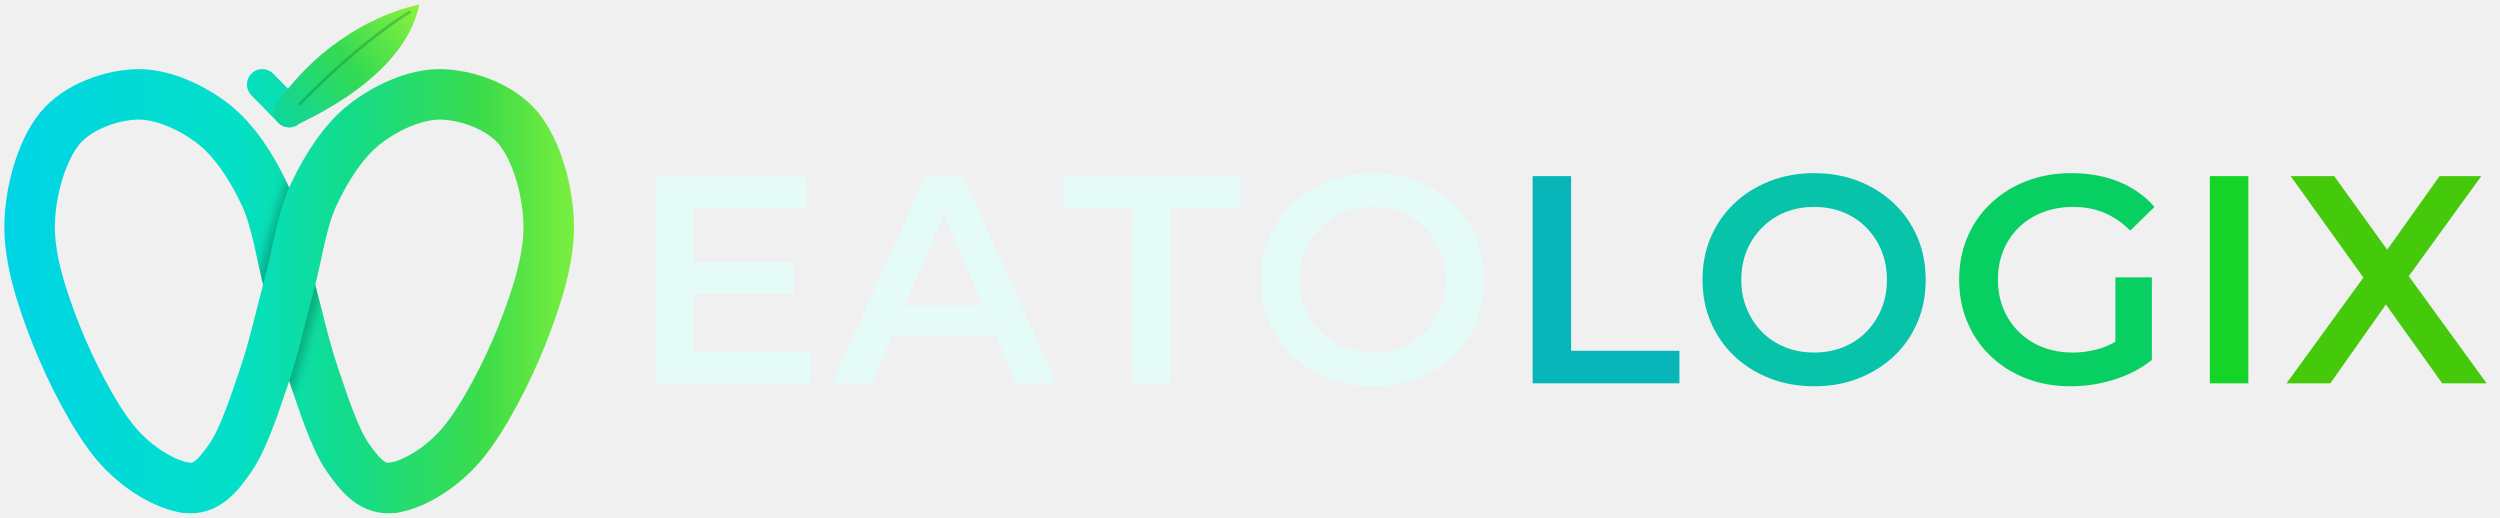
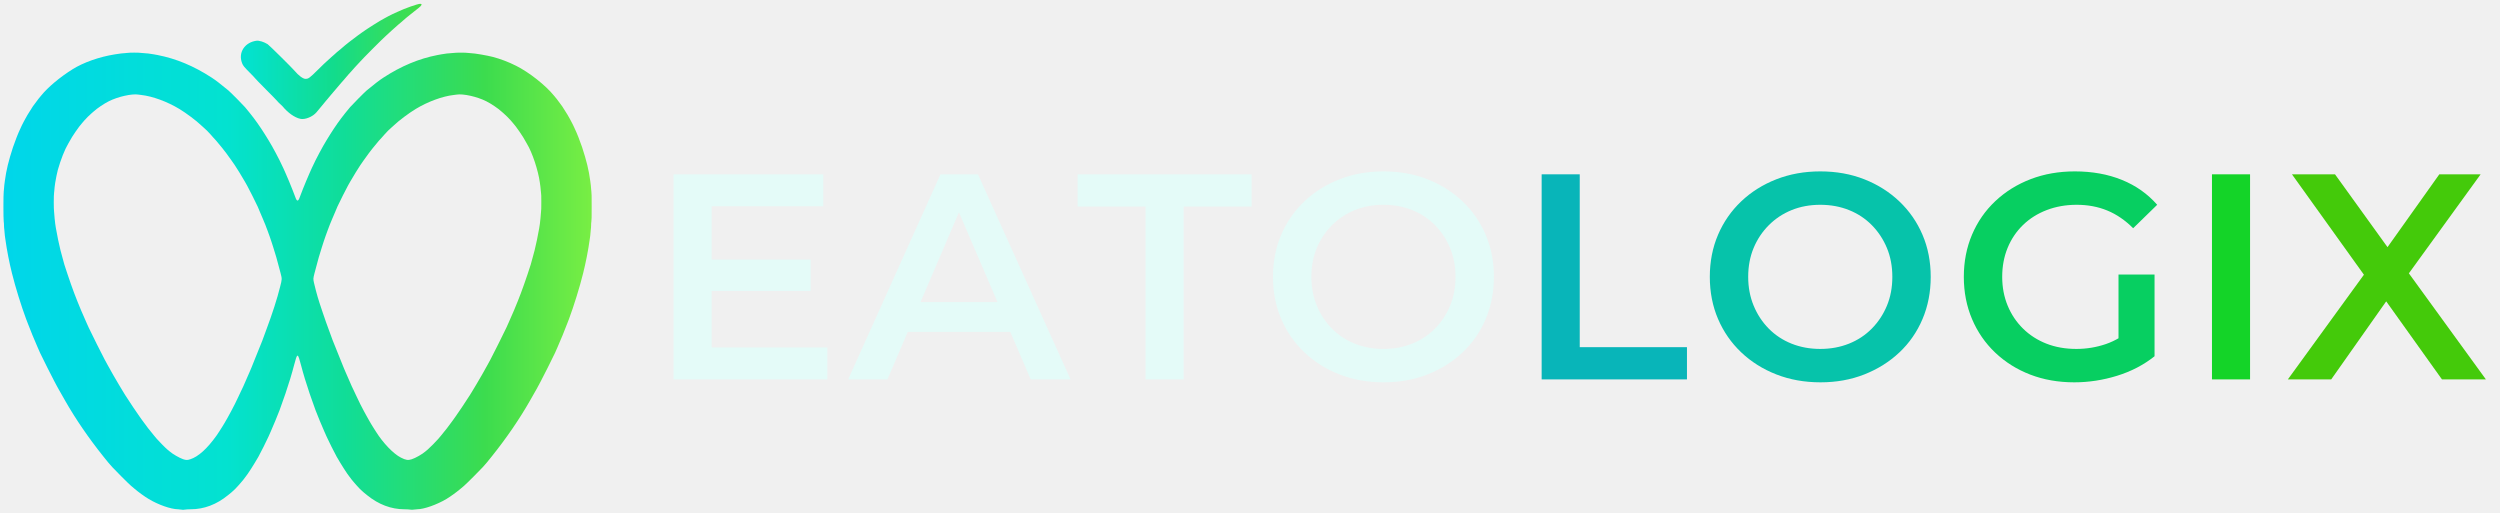
- <svg xmlns="http://www.w3.org/2000/svg" viewBox="100 96 4556 944" role="img" aria-label="EATOLOGIX">
+ <svg xmlns="http://www.w3.org/2000/svg" viewBox="101 140 4369 896" role="img" aria-label="EATOLOGIX">
  <defs>
-     <linearGradient id="hg" gradientUnits="userSpaceOnUse" x1="108" y1="0" x2="1146" y2="0">
-       <stop offset="0" stop-color="#00D4E6" />
-       <stop offset=".4" stop-color="#03E0C8" />
-       <stop offset=".6" stop-color="#12DC8C" />
-       <stop offset=".84" stop-color="#3CDC4A" />
-       <stop offset="1" stop-color="#7AEF3E" />
+     <linearGradient id="hg" gradientUnits="userSpaceOnUse" x1="107" y1="0" x2="1134" y2="0">
+       <stop offset="0" stop-color="#00D6EA" />
+       <stop offset=".38" stop-color="#03E2D0" />
+       <stop offset=".58" stop-color="#10DD98" />
+       <stop offset=".82" stop-color="#3CDC4E" />
+       <stop offset="1" stop-color="#78EE44" />
    </linearGradient>
-     <linearGradient id="hl" gradientUnits="userSpaceOnUse" x1="612" y1="320" x2="864" y2="104">
-       <stop offset="0" stop-color="#0FD69C" />
-       <stop offset=".5" stop-color="#34DA52" />
-       <stop offset="1" stop-color="#8CF23C" />
+     <linearGradient id="hc" gradientUnits="userSpaceOnUse" x1="530" y1="0" x2="840" y2="0">
+       <stop offset="0" stop-color="#03E2D0" />
+       <stop offset=".5" stop-color="#12DC8C" />
+       <stop offset="1" stop-color="#46DE46" />
    </linearGradient>
-     <filter id="hs" x="-60%" y="-60%" width="220%" height="220%">
-       <feGaussianBlur stdDeviation="9" />
-     </filter>
-     <mask id="hm" maskUnits="userSpaceOnUse" x="0" y="0" width="1254" height="1254">
-       <path d="M815,985 C780.3,989.2 757.8,964.2 734,930 C710.2,895.8 689.8,832.5 672,780 C654.2,727.5 642.0,670.0 627,615 C612.0,560.0 605.0,498.8 582,450 C559.0,401.2 527.8,352.3 489,322 C450.2,291.7 395.7,266.7 349,268 C302.3,269.3 241.5,290.5 209,330 C176.5,369.5 155.2,442.5 154,505 C152.8,567.5 175.7,638.3 202,705 C228.3,771.7 272.3,858.3 312,905 C351.7,951.7 405.3,980.8 440,985" fill="none" stroke="#fff" stroke-width="92" stroke-linecap="round" />
-     </mask>
  </defs>
-   <path d="M815,985 C780.3,989.2 757.8,964.2 734,930 C710.2,895.8 689.8,832.5 672,780 C654.2,727.5 642.0,670.0 627,615 C612.0,560.0 605.0,498.8 582,450 C559.0,401.2 527.8,352.3 489,322 C450.2,291.7 395.7,266.7 349,268 C302.3,269.3 241.5,290.5 209,330 C176.5,369.5 155.2,442.5 154,505 C152.8,567.5 175.7,638.3 202,705 C228.3,771.7 272.3,858.3 312,905 C351.7,951.7 405.3,980.8 440,985" fill="none" stroke="url(#hg)" stroke-width="92" stroke-linecap="round" />
-   <g mask="url(#hm)">
-     <path d="M575,800 C598,720 612,670 627,615 C642,560 656,510 680,440" fill="none" stroke="#00141A" stroke-opacity=".22" stroke-width="118" filter="url(#hs)" />
-   </g>
-   <path d="M440,985 C474.7,989.2 496.3,964.2 520,930 C543.7,895.8 564.2,832.5 582,780 C599.8,727.5 612.0,670.0 627,615 C642.0,560.0 649.0,498.8 672,450 C695.0,401.2 726.2,352.3 765,322 C803.8,291.7 858.3,266.7 905,268 C951.7,269.3 1012.5,290.5 1045,330 C1077.5,369.5 1098.8,442.5 1100,505 C1101.2,567.5 1078.3,638.3 1052,705 C1025.7,771.7 981.5,858.3 942,905 C902.5,951.7 849.7,980.8 815,985" fill="none" stroke="url(#hg)" stroke-width="92" stroke-linecap="round" />
-   <path d="M578,250 L627,300" fill="none" stroke="url(#hg)" stroke-width="56" stroke-linecap="round" />
-   <circle cx="627" cy="300" r="28" fill="url(#hl)" />
-   <path d="M609.3,278.3 C668,196 760,128 864,104 C848,186 770,262 644.7,321.7 Z" fill="url(#hl)" />
-   <path d="M646,286 C712,218 780,160 846,118" fill="none" stroke="#06703A" stroke-opacity=".32" stroke-width="5" stroke-linecap="round" />
-   <g transform="translate(1244,794.56) scale(0.5394286)">
+   <path d="M416.8,1030.5 C415.4,1030.2 413.3,1030.0 412.2,1030.0 C399.7,1029.9 377.5,1022.1 360.8,1012.0 C353.5,1007.6 343.5,1000.4 336.3,994.3 C334.6,992.8 331.7,990.5 330.0,989.0 C326.3,986.0 299.5,959.1 297.1,956.2 C296.3,955.1 294.7,953.3 293.6,952.2 C291.5,950.0 290.4,948.6 281.7,937.8 C256.1,905.8 233.3,872.6 215.0,840.5 C212.6,836.4 210.0,831.7 207.0,826.4 C205.8,824.4 204.1,821.5 203.2,819.8 C202.2,818.2 200.5,815.0 199.4,812.8 C198.3,810.5 196.7,807.7 196.0,806.4 C194.2,803.5 173.2,761.5 171.0,756.6 C170.1,754.5 168.3,750.4 167.0,747.5 C162.7,738.0 152.7,713.8 149.5,704.9 C148.7,702.8 147.3,699.2 146.5,697.1 C138.1,674.6 128.0,642.1 121.9,617.5 C117.3,599.1 113.0,577.4 110.5,559.0 C110.2,556.7 109.7,553.6 109.5,552.0 C109.2,550.4 109.0,548.0 109.0,546.5 C109.0,545.0 108.8,542.6 108.5,541.0 C108.2,539.4 108.0,536.3 108.0,534.0 C108.0,531.7 107.8,528.6 107.5,527.0 C106.8,522.8 106.8,479.2 107.5,475.0 C107.8,473.4 108.0,471.0 108.0,469.7 C108.0,468.3 108.2,465.6 108.5,463.7 C108.8,461.7 109.2,458.3 109.5,456.0 C112.0,437.2 115.9,421.2 123.7,397.3 C127.0,387.4 133.1,371.9 135.8,366.5 C136.7,364.7 138.1,361.5 139.0,359.5 C139.9,357.5 141.2,354.8 142.0,353.6 C142.7,352.3 144.1,349.8 145.0,348.0 C145.9,346.2 147.8,342.8 149.3,340.4 C154.6,331.8 157.1,327.8 158.5,325.8 C162.2,320.6 165.7,315.9 168.1,312.9 C169.6,311.1 171.7,308.5 172.8,307.2 C184.8,292.4 205.5,275.0 227.7,261.1 C247.1,249.0 274.3,239.4 301.8,235.0 C312.4,233.4 315.2,233.0 317.6,233.0 C318.8,233.0 321.3,232.8 323.0,232.5 C327.4,231.8 343.6,231.8 348.0,232.5 C349.7,232.8 352.4,233.0 354.0,233.0 C355.5,233.0 358.3,233.2 360.1,233.5 C369.1,234.8 370.9,235.1 376.5,236.2 C408.9,242.5 439.9,255.4 471.0,275.7 C478.1,280.3 486.5,286.8 500.2,298.1 C503.7,301.0 525.8,323.3 529.1,327.2 C541.0,341.4 548.8,351.7 557.5,364.8 C565.2,376.3 576.6,395.2 580.1,402.2 C581.0,403.9 582.3,406.3 583.0,407.5 C584.8,410.4 593.9,428.7 596.2,434.0 C597.3,436.3 598.9,440.0 599.9,442.3 C600.9,444.6 602.3,447.8 603.0,449.5 C603.7,451.1 605.1,454.3 606.0,456.5 C608.4,461.9 615.0,478.8 616.9,484.0 C619.9,492.7 622.1,492.7 625.1,484.0 C627.0,478.8 633.6,461.9 636.0,456.5 C636.9,454.3 638.3,451.1 639.0,449.5 C639.7,447.8 641.1,444.6 642.1,442.3 C643.1,440.0 644.7,436.3 645.8,434.0 C648.1,428.7 657.2,410.4 659.0,407.5 C659.7,406.3 661.0,403.9 661.9,402.2 C665.4,395.2 676.8,376.3 684.5,364.8 C693.2,351.7 701.0,341.4 712.9,327.2 C716.2,323.3 738.3,301.0 741.8,298.1 C755.5,286.8 763.9,280.3 771.0,275.7 C802.1,255.4 833.1,242.5 865.5,236.2 C871.1,235.1 872.9,234.8 881.9,233.5 C883.7,233.2 886.5,233.0 888.0,233.0 C889.6,233.0 892.3,232.8 894.0,232.5 C896.2,232.2 900.0,232.0 906.5,232.0 C913.0,232.0 916.8,232.2 919.0,232.5 C920.7,232.8 923.2,233.0 924.4,233.0 C929.9,233.0 952.5,236.9 962.5,239.5 C975.7,243.0 989.9,248.4 1002.8,254.9 C1025.8,266.4 1054.3,288.9 1069.2,307.2 C1070.3,308.5 1072.4,311.1 1073.9,312.9 C1076.3,315.9 1079.8,320.6 1083.5,325.8 C1084.9,327.8 1087.4,331.8 1092.7,340.4 C1094.2,342.8 1096.1,346.2 1097.0,348.0 C1097.9,349.8 1099.3,352.3 1100.0,353.6 C1100.8,354.8 1102.1,357.5 1103.0,359.5 C1103.9,361.5 1105.3,364.7 1106.2,366.5 C1108.9,371.9 1115.0,387.4 1118.3,397.3 C1126.1,421.2 1130.0,437.2 1132.5,456.0 C1132.8,458.3 1133.2,461.7 1133.5,463.7 C1133.8,465.6 1134.0,468.3 1134.0,469.7 C1134.0,471.0 1134.2,473.4 1134.5,475.0 C1134.9,477.3 1135.0,481.9 1135.0,501.0 C1135.0,520.1 1134.9,524.7 1134.5,527.0 C1134.2,528.6 1134.0,531.7 1134.0,534.0 C1134.0,536.3 1133.8,539.4 1133.5,541.0 C1133.2,542.6 1133.0,545.0 1133.0,546.5 C1133.0,548.0 1132.8,550.4 1132.5,552.0 C1132.3,553.6 1131.8,556.7 1131.5,559.0 C1129.0,577.4 1124.7,599.1 1120.1,617.5 C1114.0,642.1 1103.9,674.6 1095.5,697.1 C1094.7,699.2 1093.3,702.8 1092.5,704.9 C1089.3,713.8 1079.3,738.0 1075.0,747.5 C1073.7,750.4 1071.9,754.5 1071.0,756.6 C1068.8,761.5 1047.8,803.5 1046.0,806.4 C1045.3,807.7 1043.7,810.5 1042.6,812.8 C1041.5,815.0 1039.8,818.2 1038.8,819.8 C1037.9,821.5 1036.2,824.4 1035.1,826.3 C1034.0,828.3 1032.2,831.5 1031.0,833.5 C1029.8,835.5 1028.0,838.7 1026.9,840.7 C1008.9,872.3 985.9,905.9 960.3,937.8 C951.6,948.6 950.5,950.0 948.4,952.2 C947.3,953.3 945.7,955.1 944.9,956.2 C942.5,959.1 915.7,986.0 912.0,989.0 C910.3,990.5 907.4,992.8 905.7,994.3 C898.5,1000.4 888.5,1007.6 881.2,1012.0 C864.7,1021.9 841.8,1030.0 830.1,1030.0 C829.2,1030.0 826.8,1030.2 824.8,1030.5 C821.3,1031.0 820.7,1031.0 817.2,1030.5 C814.9,1030.2 811.3,1030.0 807.5,1030.0 C784.7,1030.0 762.5,1021.6 742.7,1005.5 C740.5,1003.7 737.5,1001.3 736.2,1000.2 C733.0,997.6 727.0,991.7 724.6,988.7 C723.5,987.3 721.6,985.1 720.3,983.8 C719.1,982.5 717.2,980.2 716.0,978.7 C714.8,977.1 713.0,974.7 711.9,973.3 C707.3,967.6 697.9,952.9 689.3,938.0 C686.9,934.0 674.1,908.4 672.0,903.5 C671.1,901.5 669.3,897.4 668.0,894.5 C663.8,885.2 655.5,865.0 652.4,856.8 C646.1,840.0 637.6,814.8 633.9,802.3 C632.5,797.3 630.7,791.4 630.1,789.3 C629.5,787.2 628.2,782.4 627.2,778.6 C621.2,755.8 620.8,755.8 614.8,778.6 C613.8,782.4 612.5,787.2 611.9,789.3 C611.3,791.4 609.5,797.3 608.1,802.3 C604.4,814.8 595.9,840.0 589.6,856.8 C586.5,865.0 578.2,885.2 574.0,894.5 C572.7,897.4 570.9,901.5 570.0,903.5 C567.9,908.4 555.1,934.0 552.7,938.0 C544.1,952.9 534.7,967.6 530.1,973.3 C529.0,974.7 527.2,977.1 526.0,978.7 C524.8,980.2 522.9,982.5 521.7,983.8 C520.4,985.1 518.5,987.3 517.4,988.7 C515.0,991.7 509.0,997.6 505.8,1000.2 C504.5,1001.3 501.5,1003.7 499.3,1005.5 C479.5,1021.7 457.4,1030.0 434.3,1030.0 C430.6,1030.0 426.9,1030.2 425.0,1030.5 C421.3,1031.1 420.4,1031.1 416.8,1030.5 Z M433.5,942.6 C447.6,938.1 462.9,924.3 479.5,901.1 C481.0,899.0 483.1,895.8 484.3,893.9 C485.5,892.0 487.7,888.5 489.3,886.0 C490.9,883.5 492.5,881.0 492.8,880.3 C493.4,879.2 494.1,877.9 498.8,869.9 C499.8,868.2 501.3,865.4 502.1,863.8 C503.0,862.1 504.3,859.7 505.0,858.5 C506.8,855.6 516.2,836.8 518.0,832.5 C518.8,830.7 520.5,826.9 521.9,824.2 C523.3,821.4 525.2,817.4 526.2,815.2 C527.1,813.0 528.9,809.1 530.0,806.5 C533.0,799.9 535.5,794.0 537.0,790.5 C537.7,788.9 539.1,785.7 540.0,783.5 C542.2,778.4 557.6,740.1 559.6,734.8 C560.4,732.6 561.9,728.4 563.0,725.5 C564.1,722.6 565.6,718.3 566.5,716.0 C576.6,689.2 585.7,661.0 590.5,641.3 C594.1,627.0 594.0,627.9 591.2,616.8 C585.3,594.3 581.9,582.0 578.8,573.0 C577.8,570.0 576.4,565.6 575.7,563.3 C575.0,561.0 573.4,556.4 572.2,553.0 C570.9,549.6 569.2,544.8 568.3,542.3 C566.7,537.6 562.9,528.2 560.0,521.5 C559.1,519.3 557.2,514.9 555.8,511.7 C554.5,508.5 552.4,503.7 551.3,501.0 C548.5,494.9 535.2,468.2 532.8,464.2 C531.9,462.5 530.2,459.5 529.0,457.5 C524.0,448.7 513.5,431.7 511.6,429.1 C510.8,428.1 508.3,424.4 506.0,421.0 C503.7,417.6 499.4,411.6 496.4,407.7 C491.7,401.4 488.5,397.5 479.0,386.1 C477.8,384.7 475.4,382.0 473.6,380.2 C471.9,378.3 469.5,375.7 468.4,374.3 C466.1,371.5 459.7,365.2 457.0,363.0 C456.0,362.2 453.9,360.3 452.3,358.8 C444.5,351.2 426.4,337.6 414.6,330.5 C393.1,317.5 367.6,308.2 348.1,306.0 C346.2,305.8 343.8,305.5 342.8,305.3 C331.4,303.5 307.1,308.9 291.1,317.0 C283.0,321.0 270.3,329.6 264.7,334.8 C263.7,335.8 262.0,337.2 261.0,338.0 C258.3,340.2 250.9,347.5 248.6,350.3 C247.5,351.7 245.8,353.7 244.8,354.7 C239.2,360.7 226.4,379.3 222.5,387.1 C221.8,388.3 220.7,390.3 220.0,391.5 C214.3,400.9 207.2,418.8 202.1,436.8 C200.8,441.5 198.3,453.8 197.5,459.3 C197.2,461.4 196.8,464.7 196.5,466.7 C196.2,468.6 196.0,471.1 196.0,472.2 C196.0,473.3 195.8,475.4 195.5,477.0 C194.8,481.1 194.8,505.9 195.5,510.0 C195.8,511.6 196.0,514.3 196.0,516.0 C196.0,517.7 196.2,520.4 196.5,522.0 C196.8,523.6 197.0,525.6 197.0,526.5 C197.0,527.4 197.2,529.5 197.5,531.1 C197.7,532.8 198.3,536.3 198.7,538.8 C199.9,546.9 205.3,572.7 206.7,577.4 C207.1,578.7 208.4,583.7 209.7,588.5 C212.6,600.0 213.7,603.4 219.2,619.8 C228.1,646.1 232.8,658.6 242.9,682.8 C245.4,688.7 246.7,691.6 252.1,703.8 C253.3,706.4 255.1,710.3 256.0,712.5 C258.5,718.1 282.3,765.8 284.0,768.5 C284.7,769.7 286.1,772.2 287.0,774.0 C287.9,775.8 289.3,778.3 290.0,779.5 C290.7,780.7 291.8,782.6 292.4,783.7 C292.9,784.9 294.2,787.2 295.2,788.8 C296.1,790.5 297.8,793.5 299.0,795.5 C304.7,805.5 312.3,818.2 316.1,824.4 C317.4,826.5 319.2,829.4 320.1,830.9 C321.9,833.8 331.6,848.7 333.8,851.8 C338.4,858.7 343.1,865.5 344.8,867.8 C345.8,869.3 347.7,871.9 348.9,873.6 C356.1,883.7 363.5,893.3 370.2,901.2 C371.7,902.9 373.8,905.5 375.0,906.9 C378.0,910.5 390.3,923.0 393.3,925.4 C394.7,926.6 396.6,928.1 397.5,928.9 C402.4,933.3 414.8,940.4 421.0,942.5 C426.2,944.2 428.4,944.3 433.5,942.6 Z M820.5,942.6 C827.0,940.6 839.4,933.5 844.5,928.9 C845.4,928.1 847.3,926.6 848.7,925.4 C851.7,923.0 864.0,910.5 867.0,906.9 C868.2,905.5 870.3,902.9 871.8,901.2 C878.5,893.3 885.9,883.7 893.1,873.6 C894.3,871.9 896.2,869.3 897.2,867.8 C898.9,865.5 903.6,858.7 908.2,851.8 C910.4,848.7 920.1,833.8 921.9,830.9 C922.8,829.4 924.6,826.5 925.9,824.4 C929.7,818.2 937.3,805.5 943.0,795.5 C944.2,793.5 945.9,790.5 946.8,788.8 C947.8,787.2 949.1,784.9 949.6,783.7 C950.2,782.6 951.3,780.7 952.0,779.5 C952.7,778.3 954.1,775.8 955.0,774.0 C955.9,772.2 957.3,769.7 958.0,768.5 C959.7,765.8 983.5,718.1 986.0,712.5 C986.9,710.3 988.7,706.4 989.9,703.8 C995.3,691.6 996.6,688.7 999.1,682.8 C1009.2,658.6 1013.9,646.1 1022.8,619.8 C1028.3,603.4 1029.4,600.0 1032.3,588.5 C1033.6,583.7 1034.9,578.7 1035.3,577.4 C1036.7,572.7 1042.1,546.9 1043.3,538.8 C1043.7,536.3 1044.3,532.8 1044.5,531.1 C1044.8,529.5 1045.0,527.4 1045.0,526.5 C1045.0,525.6 1045.2,523.6 1045.5,522.0 C1045.8,520.4 1046.0,517.7 1046.0,516.0 C1046.0,514.3 1046.2,511.6 1046.5,510.0 C1046.9,507.8 1047.0,504.2 1047.0,493.5 C1047.0,482.8 1046.9,479.2 1046.5,477.0 C1046.2,475.4 1046.0,473.3 1046.0,472.2 C1046.0,471.1 1045.8,468.6 1045.5,466.7 C1045.2,464.7 1044.8,461.4 1044.5,459.3 C1041.5,437.4 1031.2,406.6 1022.0,391.5 C1021.3,390.3 1020.2,388.3 1019.5,387.1 C1015.6,379.3 1002.8,360.7 997.2,354.7 C996.2,353.7 994.5,351.7 993.4,350.3 C991.1,347.5 983.7,340.2 981.0,338.0 C980.0,337.2 978.3,335.8 977.3,334.8 C971.7,329.6 959.0,321.0 950.9,317.0 C934.9,308.9 910.6,303.5 899.2,305.3 C898.2,305.5 895.8,305.8 893.9,306.0 C874.4,308.2 848.9,317.5 827.4,330.5 C815.6,337.6 797.5,351.2 789.7,358.8 C788.1,360.3 786.0,362.2 785.0,363.0 C782.3,365.2 775.9,371.5 773.6,374.3 C772.5,375.7 770.1,378.3 768.4,380.2 C766.6,382.0 764.2,384.7 763.0,386.1 C753.5,397.5 750.3,401.4 745.6,407.7 C742.6,411.6 738.3,417.6 736.0,421.0 C733.7,424.4 731.2,428.1 730.4,429.1 C728.5,431.7 718.0,448.7 713.0,457.5 C711.8,459.5 710.1,462.5 709.2,464.2 C706.8,468.2 693.5,494.9 690.7,501.0 C689.6,503.7 687.5,508.5 686.2,511.7 C684.8,514.9 682.9,519.3 682.0,521.5 C679.1,528.2 675.3,537.6 673.7,542.3 C672.8,544.8 671.1,549.6 669.8,553.0 C668.6,556.4 667.0,561.0 666.3,563.3 C665.6,565.6 664.2,570.0 663.2,573.0 C660.1,582.0 656.7,594.3 650.8,616.8 C648.2,626.9 648.2,627.6 649.8,634.6 C654.6,654.5 656.8,662.1 664.3,684.2 C669.6,700.0 672.0,706.6 675.5,716.0 C676.4,718.3 677.9,722.6 679.0,725.5 C680.1,728.4 681.6,732.6 682.4,734.8 C684.4,740.1 699.8,778.4 702.0,783.5 C702.9,785.7 704.3,788.9 705.0,790.5 C706.5,794.0 709.0,799.9 712.0,806.5 C713.1,809.1 714.9,813.0 715.8,815.2 C716.8,817.4 718.7,821.4 720.1,824.2 C721.5,826.9 723.2,830.7 724.0,832.5 C725.8,836.8 735.2,855.6 737.0,858.5 C737.7,859.7 739.0,862.1 739.9,863.8 C740.7,865.4 742.2,868.2 743.2,869.8 C744.1,871.5 745.7,874.3 746.7,876.0 C747.8,877.7 748.8,879.7 749.2,880.3 C749.5,881.0 751.1,883.5 752.7,886.0 C754.3,888.5 756.5,892.0 757.7,893.9 C770.3,914.1 788.5,933.1 801.6,939.7 C810.2,944.1 814.2,944.7 820.5,942.6 Z" fill="url(#hg)" fill-rule="evenodd" />
+   <path d="M626.0,347.7 C616.0,345.5 604.5,337.5 594.6,325.6 C593.7,324.5 591.7,322.6 590.2,321.4 C588.7,320.1 586.6,318.0 585.7,316.8 C584.7,315.5 575.6,306.2 565.4,296.0 C555.3,285.8 547.0,277.3 547.0,277.0 C547.0,276.8 542.7,272.2 537.4,266.9 C527.2,256.6 525.7,254.7 524.0,250.2 C516.9,232.0 528.6,214.0 549.1,211.2 C553.7,210.5 562.8,213.4 568.8,217.3 C571.5,219.0 611.2,258.3 615.6,263.5 C622.7,272.0 630.5,277.8 634.8,277.8 C640.0,277.8 641.8,276.6 657.0,261.5 C663.7,254.9 670.3,248.5 671.7,247.4 C673.0,246.3 675.0,244.5 676.0,243.5 C677.0,242.5 679.0,240.7 680.3,239.6 C681.7,238.5 684.1,236.3 685.7,234.9 C688.3,232.4 690.3,230.6 696.0,226.1 C697.2,225.1 698.8,223.6 699.7,222.9 C702.5,220.1 720.1,206.4 727.0,201.5 C729.1,200.0 731.9,198.0 733.4,196.9 C742.6,190.2 765.3,175.9 773.3,171.8 C775.3,170.8 778.2,169.2 779.9,168.2 C781.7,167.2 784.5,165.8 786.3,165.0 C788.1,164.2 792.0,162.4 795.0,161.0 C808.5,154.6 830.8,146.7 835.2,146.7 C839.3,146.7 838.4,149.3 832.6,153.9 C830.3,155.7 827.1,158.2 825.5,159.5 C823.9,160.8 820.6,163.4 818.2,165.3 C812.5,169.8 809.0,172.7 806.5,175.0 C805.4,176.0 803.3,177.8 801.9,179.0 C800.5,180.2 798.0,182.3 796.4,183.6 C794.8,184.9 792.4,187.0 791.2,188.3 C789.9,189.5 787.7,191.5 786.3,192.6 C785.0,193.7 782.6,195.9 781.0,197.5 C779.4,199.1 776.7,201.6 775.0,203.0 C771.2,206.1 733.3,244.1 730.4,247.7 C729.3,249.0 727.1,251.4 725.5,253.0 C723.9,254.6 721.7,257.0 720.6,258.3 C719.5,259.7 717.1,262.3 715.4,264.2 C713.6,266.0 711.2,268.7 710.0,270.1 C704.6,276.6 703.0,278.4 701.2,280.4 C700.1,281.6 698.2,283.6 697.1,285.0 C695.9,286.4 693.7,289.0 692.1,290.9 C688.0,295.6 685.9,298.1 683.5,301.0 C682.4,302.4 680.6,304.5 679.5,305.7 C677.7,307.8 674.5,311.7 670.0,317.0 C668.8,318.4 665.7,322.3 663.0,325.5 C656.3,333.6 655.8,334.3 654.1,336.2 C647.4,344.1 634.3,349.4 626.0,347.7 Z" fill="url(#hc)" />
+   <g transform="translate(1230,803.04) scale(0.512)">
    <path d="M214 -409H562V-302H214ZM224 -109H619V0H94V-700H605V-591H224Z" fill="#E4FBF8" />
    <path d="M690.0 0 1005.0 -700H1133.0L1449.0 0H1313.0L1042.0 -631H1094.0L824.0 0ZM835.0 -162 870.0 -264H1248.0L1283.0 -162Z" fill="#E4FBF8" />
    <path d="M1705.0 0V-590H1473.0V-700H2067.0V-590H1835.0V0Z" fill="#E4FBF8" />
    <path d="M2518.0 10Q2436.0 10 2367.0 -17.0Q2298.0 -44 2247.0 -92.5Q2196.0 -141 2168.0 -206.5Q2140.0 -272 2140.0 -350Q2140.0 -428 2168.0 -493.5Q2196.0 -559 2247.0 -607.5Q2298.0 -656 2367.0 -683.0Q2436.0 -710 2517.0 -710Q2599.0 -710 2667.5 -683.0Q2736.0 -656 2787.0 -607.5Q2838.0 -559 2866.0 -493.5Q2894.0 -428 2894.0 -350Q2894.0 -272 2866.0 -206.0Q2838.0 -140 2787.0 -92.0Q2736.0 -44 2667.5 -17.0Q2599.0 10 2518.0 10ZM2517.0 -104Q2570.0 -104 2615.0 -122.0Q2660.0 -140 2693.0 -173.5Q2726.0 -207 2744.5 -251.5Q2763.0 -296 2763.0 -350Q2763.0 -404 2744.5 -448.5Q2726.0 -493 2693.0 -526.5Q2660.0 -560 2615.0 -578.0Q2570.0 -596 2517.0 -596Q2464.0 -596 2419.5 -578.0Q2375.0 -560 2341.5 -526.5Q2308.0 -493 2289.5 -448.5Q2271.0 -404 2271.0 -350Q2271.0 -297 2289.5 -252.0Q2308.0 -207 2341.0 -173.5Q2374.0 -140 2419.0 -122.0Q2464.0 -104 2517.0 -104Z" fill="#E4FBF8" />
    <path d="M3057.0 0V-700H3187.0V-110H3553.0V0Z" fill="#08B5B9" />
    <path d="M4009.0 10Q3927.0 10 3858.0 -17.0Q3789.0 -44 3738.0 -92.5Q3687.0 -141 3659.0 -206.5Q3631.0 -272 3631.0 -350Q3631.0 -428 3659.0 -493.5Q3687.0 -559 3738.0 -607.5Q3789.0 -656 3858.0 -683.0Q3927.0 -710 4008.0 -710Q4090.0 -710 4158.5 -683.0Q4227.0 -656 4278.0 -607.5Q4329.0 -559 4357.0 -493.5Q4385.0 -428 4385.0 -350Q4385.0 -272 4357.0 -206.0Q4329.0 -140 4278.0 -92.0Q4227.0 -44 4158.5 -17.0Q4090.0 10 4009.0 10ZM4008.0 -104Q4061.0 -104 4106.0 -122.0Q4151.0 -140 4184.0 -173.5Q4217.0 -207 4235.5 -251.5Q4254.0 -296 4254.0 -350Q4254.0 -404 4235.5 -448.5Q4217.0 -493 4184.0 -526.5Q4151.0 -560 4106.0 -578.0Q4061.0 -596 4008.0 -596Q3955.0 -596 3910.5 -578.0Q3866.0 -560 3832.5 -526.5Q3799.0 -493 3780.5 -448.5Q3762.0 -404 3762.0 -350Q3762.0 -297 3780.5 -252.0Q3799.0 -207 3832.0 -173.5Q3865.0 -140 3910.0 -122.0Q3955.0 -104 4008.0 -104Z" fill="#06C3AA" />
    <path d="M4875.0 10Q4793.0 10 4724.5 -16.5Q4656.0 -43 4605.0 -91.5Q4554.0 -140 4526.0 -206.0Q4498.0 -272 4498.0 -350Q4498.0 -428 4526.0 -494.0Q4554.0 -560 4605.5 -608.5Q4657.0 -657 4726.0 -683.5Q4795.0 -710 4877.0 -710Q4966.0 -710 5037.5 -681.0Q5109.0 -652 5158.0 -596L5076.0 -516Q5035.0 -557 4987.5 -576.5Q4940.0 -596 4883.0 -596Q4828.0 -596 4781.0 -578.0Q4734.0 -560 4700.0 -527.0Q4666.0 -494 4647.5 -449.0Q4629.0 -404 4629.0 -350Q4629.0 -297 4647.5 -252.0Q4666.0 -207 4700.0 -173.5Q4734.0 -140 4780.0 -122.0Q4826.0 -104 4882.0 -104Q4934.0 -104 4982.5 -120.5Q5031.0 -137 5075.0 -176L5149.0 -79Q5094.0 -35 5021.5 -12.5Q4949.0 10 4875.0 10ZM5026.0 -96V-358H5149.0V-79Z" fill="#07CF61" />
    <path d="M5345.0 0V-700H5475.0V0Z" fill="#14D428" />
    <path d="M5604.0 0 5899.0 -406V-308L5618.0 -700H5765.0L5974.0 -410L5914.0 -409L6121.0 -700H6262.0L5983.0 -315V-409L6280.0 0H6130.0L5910.0 -308H5969.0L5752.0 0Z" fill="#44CA0A" />
  </g>
</svg>
